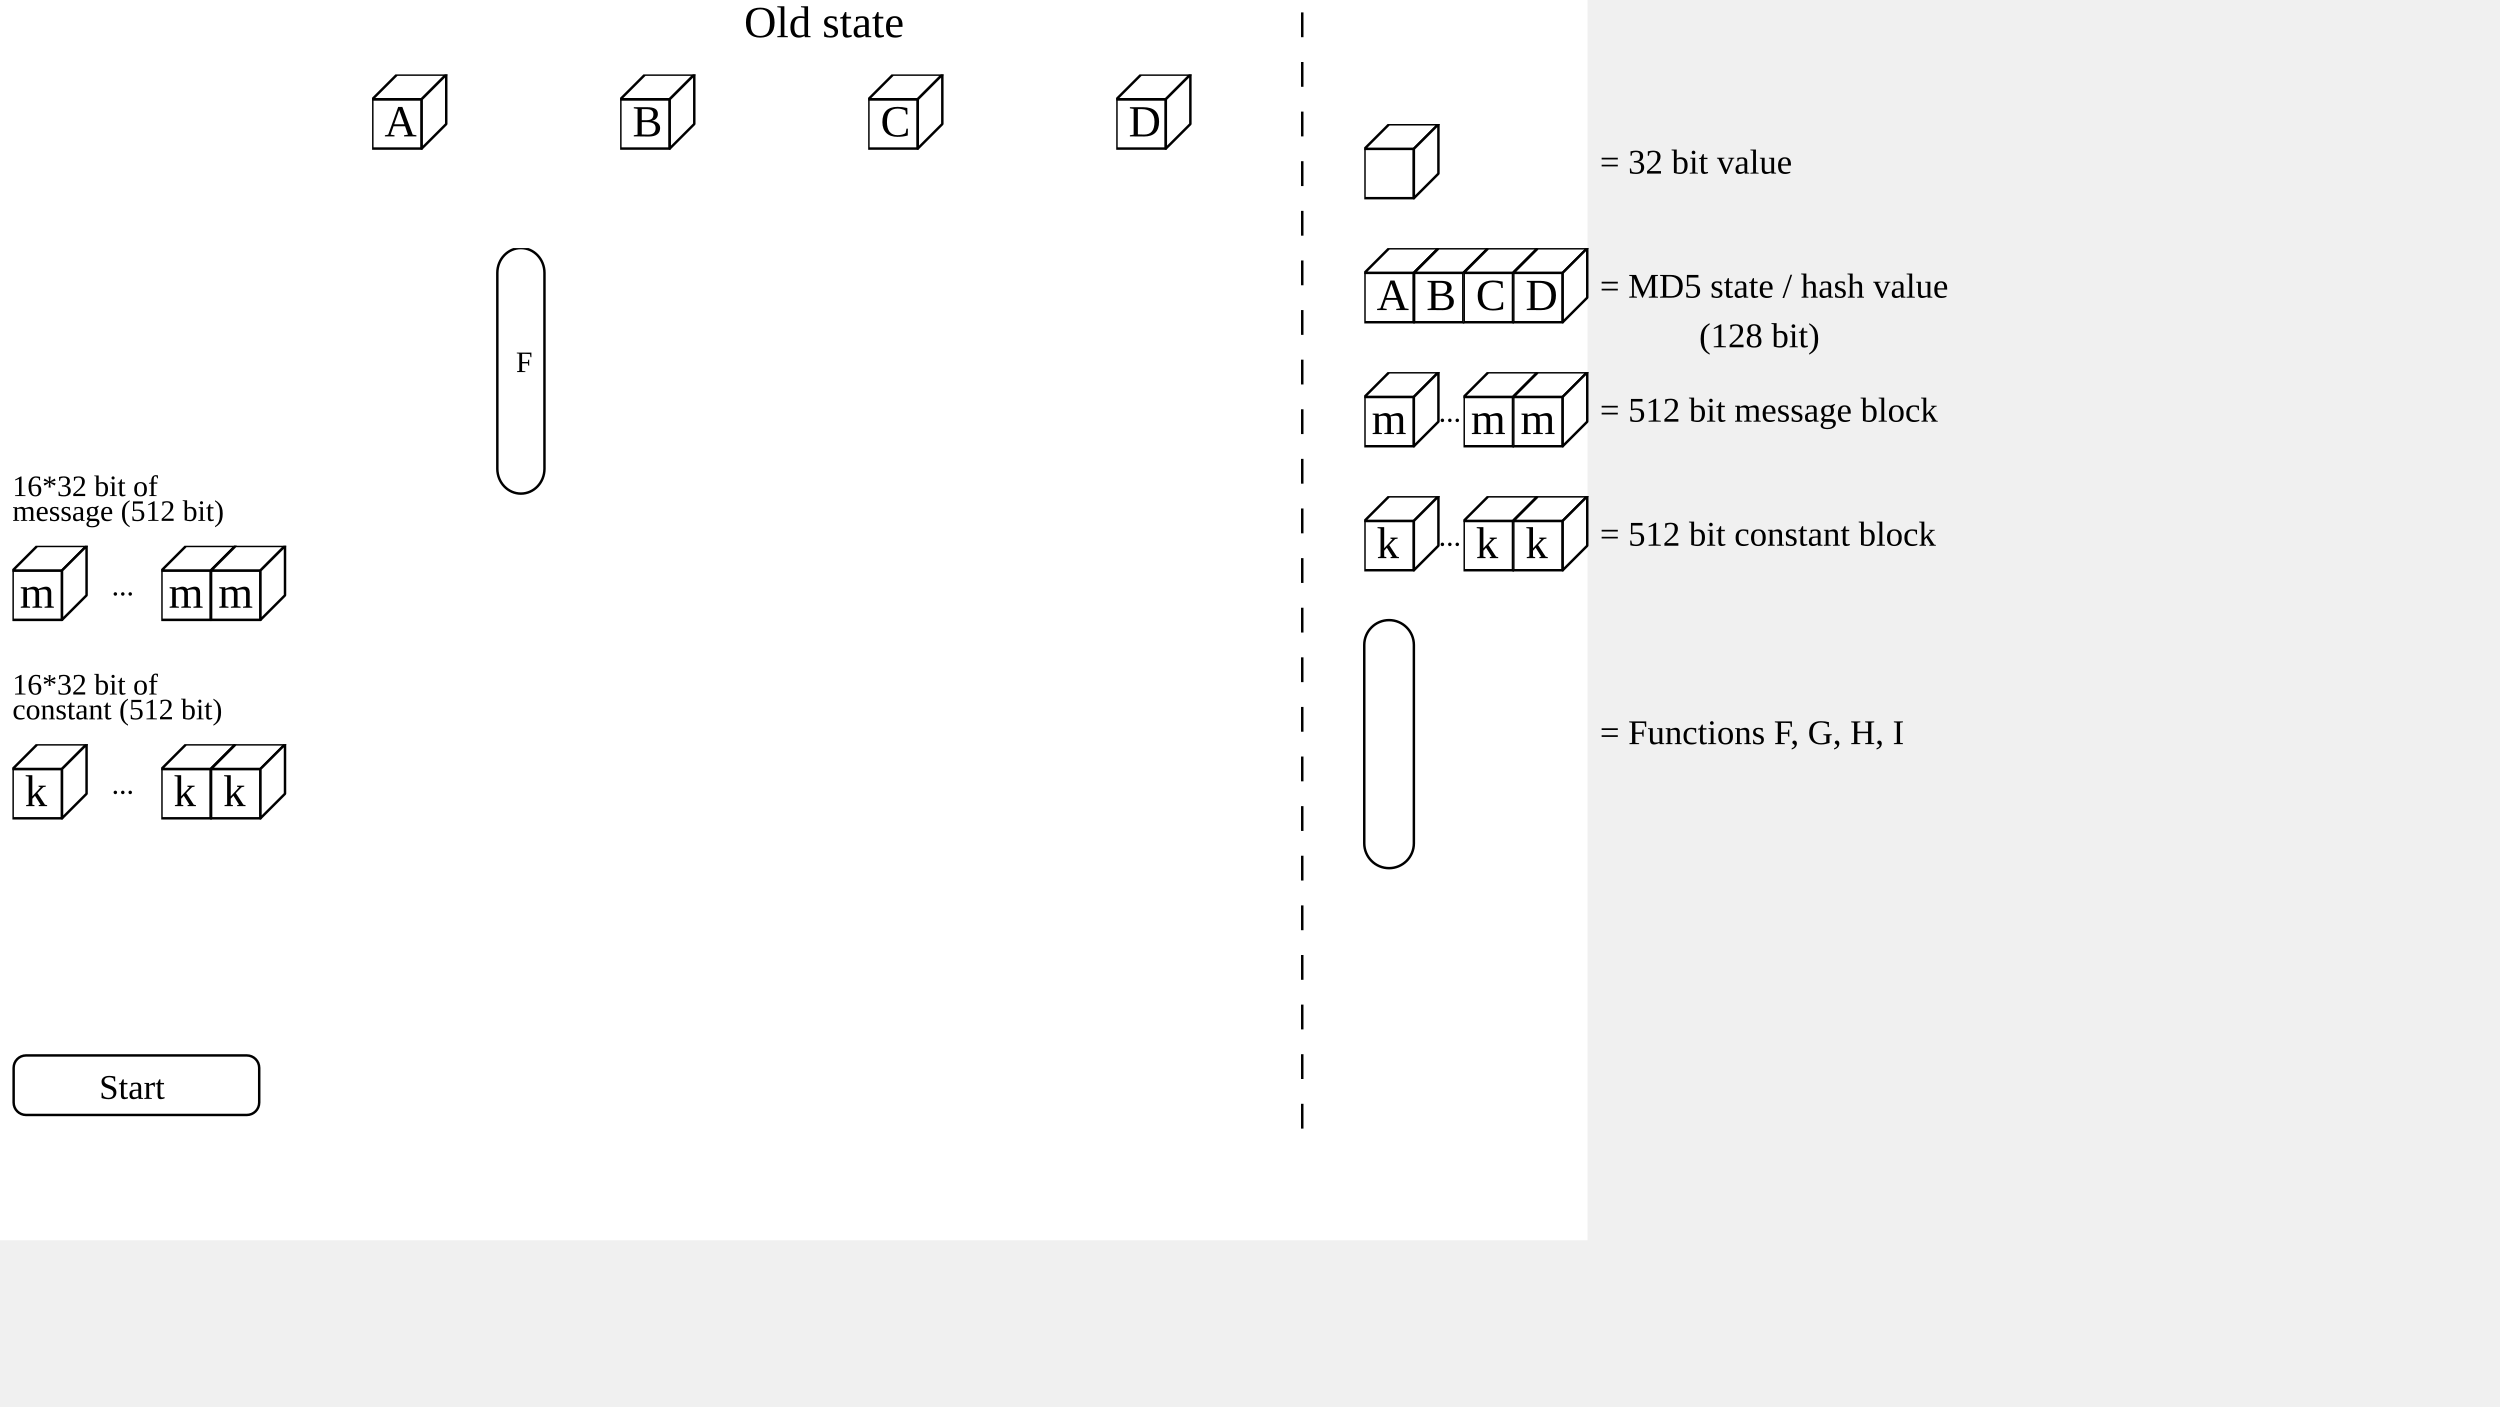
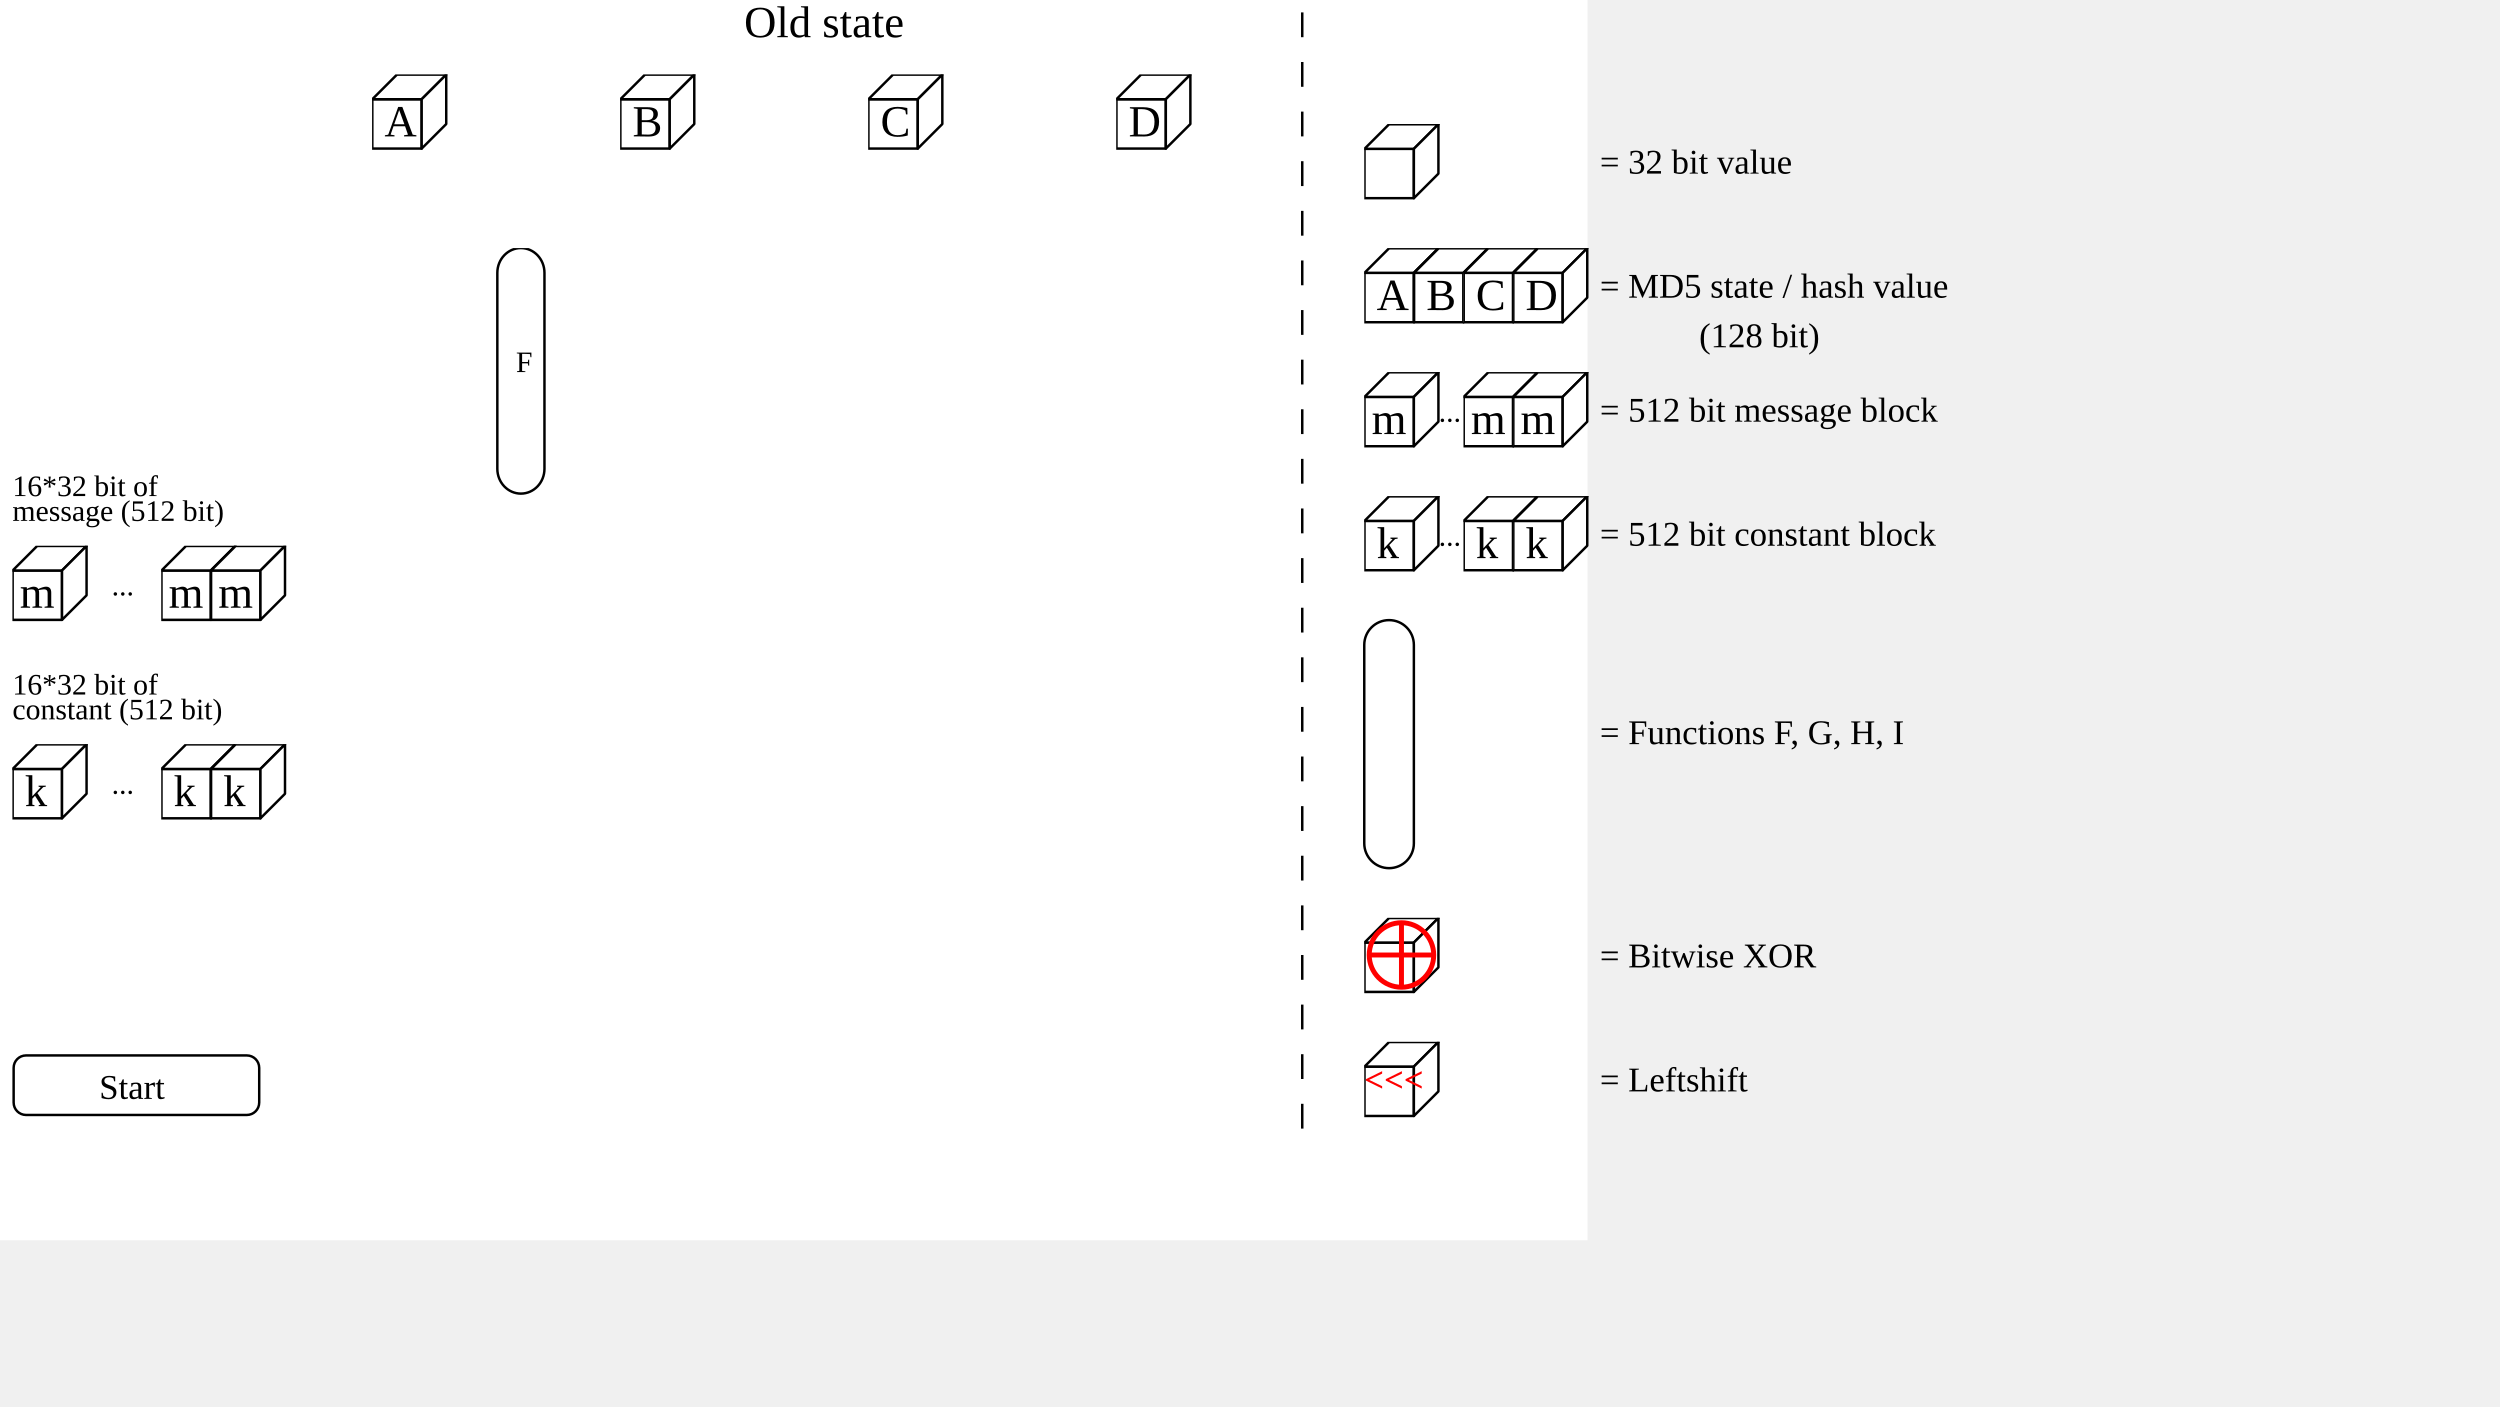
<svg xmlns="http://www.w3.org/2000/svg" xmlns:xlink="http://www.w3.org/1999/xlink" width="240mm" height="135mm" id="svg2">
  <defs id="defs4">
    <svg width="30" height="30" id="bit">
      <rect y="10" x="0.1" width="19.9" height="19.9" fill="white" stroke="black" />
      <polygon fill="white" stroke="black" points="0.1 10, 10 0.1, 29.9 0.1, 20 10" />
      <polygon fill="white" stroke="black" points="29.9 0.1, 29.9 20, 20 29.9, 20 10" />
    </svg>
    <svg width="30" height="30" id="a">
      <use xlink:href="#bit" x="0" y="0" />
      <text fill="black" x="5" y="25" style="font-size:18px;">
        A
       </text>
    </svg>
    <svg width="30" height="30" id="b">
      <use xlink:href="#bit" x="0" y="0" />
      <text fill="black" x="5" y="25" style="font-size:18px;">
        B
       </text>
    </svg>
    <svg width="30" height="30" id="c">
      <use xlink:href="#bit" x="0" y="0" />
      <text fill="black" x="5" y="25" style="font-size:18px;">
        C
       </text>
    </svg>
    <svg width="30" height="30" id="d">
      <use xlink:href="#bit" x="0" y="0" />
      <text fill="black" x="5" y="25" style="font-size:18px;">
        D
       </text>
    </svg>
    <svg width="30" height="30" id="m">
      <use xlink:href="#bit" x="0" y="0" />
      <text fill="black" x="3" y="25" style="font-size:18px;">
       m
       </text>
    </svg>
    <svg width="30" height="30" id="k">
      <use xlink:href="#bit" x="0" y="0" />
      <text fill="black" x="5" y="25" style="font-size:18px;">
       k
       </text>
    </svg>
    <svg id="f" width="20" height="100">
      <rect x="0.5" width="19" height="99" rx="10" ry="10" fill="white" stroke="black" />
      <text fill="black" x="8" y="50">
        F
        </text>
    </svg>
    <path id="arrow0" d="m 0 0 l 50 0 -4 -4 m 4 4 l -4 4" stroke="black" />
    <path id="arrow1" d="m 0 0 l 20 0 -4 -4 m 4 4 l -4 4" stroke="black" />
    <svg id="xor" width="30" height="30">
      <use xlink:href="#bit" x="0" y="0" />
      <circle cx="15" cy="15" r="13" stroke="red" stroke-width="2" />
      <path d="M 15 2 l 0 26 M 2 15 l 26 0" stroke="red" stroke-width="2" />
    </svg>
  </defs>
  <g style="fill:none;fill-rule:evenodd;stroke:none;stroke-width:1px;stroke-linecap:butt;stroke-linejoin:round;stroke-opacity:1" id="g2383 " transform="scale(0.9)">
    <rect x="0" y="0" width="640" height="500" fill="white" />
    <svg id="f" width="20" height="100" x="200" y="100">
      <rect x="0.5" width="19" height="99" rx="10" ry="10" fill="white" stroke="black">
        <animateColor attributeName="fill" id="f_ani" begin="b02.end" dur="1" from="#ffffff" to="#ff0000" />
-         <animateColor attributeName="fill" id="f_ani2" begin="f_ani.end" dur="1" from="#ff0000" to="#ffffff" />
+         <animateColor attributeName="fill" id="f_ani2" begin="f_ani.end" dur="1" from="#ff0000" to="#ffffff" fill="freeze" />
      </rect>
      <text fill="black" x="5" y="50">
        <animate attributeName="opacity" from="1" to="0" begin="a07.end-1" dur="1" fill="freeze" /> 
        F
        </text>
      <text fill="black" x="5" opacity="0" y="50">
        <animate attributeName="opacity" from="0" to="1" begin="a07.end-1" dur="1" fill="freeze" /> 
        G
        </text>
    </svg>
    <use xlink:href="#a" x="150" y="30">
      <animate attributeName="y" id="a01" from="30" to="135" begin="start.click" dur="2" fill="freeze" />
      <animate attributeName="y" id="a03" from="135" to="220" begin="xor01.end+1" dur="2" fill="freeze" />
      <animate attributeName="y" id="a04" from="220" to="300" begin="m01.end+1" dur="2" fill="freeze" />
      <animate attributeName="y" id="a06y" from="300" to="400" begin="b05.end+1" dur="3" fill="freeze" />
      <animate attributeName="x" id="a06x" from="150" to="250" begin="b05.end+1" dur="3" fill="freeze" />
      <animate attributeName="y" id="a07" from="400" to="30" begin="a06y.end+2" dur="5" fill="freeze" />
-       <set attributeName="x" from="250" to="150" begin="a07.end" />
+       <set attributeName="x" to="150" begin="a07.end" />
+       <animate attributeName="x" from="150" to="150" begin="a07.end" dur="0" fill="freeze" />
    </use>
    <use xlink:href="#b" x="250" y="30">
      <animate attributeName="y" id="b01" from="30" to="100" begin="start.click" dur="2" fill="freeze" />
      <animate attributeName="y" id="b03" from="100" to="220" begin="xor01.end+1" dur="2" fill="freeze" />
      <animate attributeName="y" id="b04" from="220" to="300" begin="m01.end+1" dur="2" fill="freeze" />
      <animate attributeName="y" id="b06y" from="300" to="400" begin="b05.end+1" dur="3" fill="freeze" />
      <animate attributeName="x" id="b06x" from="250" to="350" begin="b05.end+1" dur="3" fill="freeze" />
      <animate attributeName="y" id="b07" from="400" to="30" begin="b06y.end+2" dur="5" fill="freeze" />
-       <set attributeName="x" from="350" to="250" begin="b07.end" />
+       <set attributeName="x" to="250" begin="b07.end" />
+       <animate attributeName="x" from="250" to="250" begin="b07.end" dur="0" fill="freeze" />
    </use>
    <use xlink:href="#b" x="-150" y="100">
      <set attributeName="x" to="250" begin="b01.end" />
      <set attributeName="y" to="100" begin="b01.end" />
      <animate attributeName="x" id="b02" from="250" to="195" begin="b01.end+4" dur="1" fill="freeze" />
      <set attributeName="x" to="-150" begin="b02.end" />
+       <animate attributeName="x" from="-150" to="-150" begin="b02.end" dur="0" fill="freeze" />
      <set attributeName="y" to="300" begin="k01.end+3" />
      <animate attributeName="x" id="b05" from="250" to="150" begin="k01.end+3" dur="2" fill="freeze" />
      <set attributeName="x" to="-150" begin="b05.end" />
+       <animate attributeName="x" from="-150" to="-150" begin="b05.end" dur="0" fill="freeze" />
    </use>
    <use xlink:href="#c" x="350" y="30">
      <animate attributeName="y" id="c01" from="30" to="135" begin="start.click" dur="2" fill="freeze" />
      <animate attributeName="y" id="c03" from="135" to="220" begin="xor01.end+1" dur="2" fill="freeze" />
      <animate attributeName="y" id="c04" from="220" to="300" begin="m01.end+1" dur="2" fill="freeze" />
      <animate attributeName="y" id="c06y" from="300" to="400" begin="b05.end+1" dur="3" fill="freeze" />
      <animate attributeName="x" id="c06x" from="350" to="450" begin="b05.end+1" dur="3" fill="freeze" />
      <animate attributeName="y" id="c07" from="400" to="30" begin="c06y.end+2" dur="5" fill="freeze" />
-       <set attributeName="x" from="450" to="350" begin="c07.end" />
+       <set attributeName="x" to="350" begin="c07.end" />
+       <animate attributeName="x" from="350" to="350" begin="c07.end" dur="0" fill="freeze" />
    </use>
    <use xlink:href="#c" x="-250" y="135">
      <set attributeName="x" to="350" begin="c01.end" />
      <animate attributeName="x" id="c02" from="350" to="195" begin="c01.end+2" dur="3" fill="freeze" />
      <set attributeName="x" to="-150" begin="c02.end" />
+       <animate attributeName="x" from="-150" to="-150" begin="c02.end" dur="0" fill="freeze" />
    </use>
    <use xlink:href="#bit" x="-150" y="135">
      <animate attributeName="x" id="xor01" from="200" to="150" begin="f_ani2.end" dur="2" fill="freeze" />
      <set attributeName="x" to="-150" begin="f_ani2.end+2" />
+       <animate attributeName="x" from="-150" to="-150" begin="f_ani2.end+2" dur="0" fill="freeze" />
    </use>
    <use xlink:href="#d" x="450" y="30">
      <animate attributeName="y" id="d01" from="30" to="170" begin="start.click" dur="2" fill="freeze" />
      <animate attributeName="y" id="d03" from="170" to="220" begin="xor01.end+1" dur="2" fill="freeze" />
      <animate attributeName="y" id="d04" from="220" to="300" begin="m01.end+1" dur="2" fill="freeze" />
      <animate attributeName="y" id="d06y" from="300" to="400" begin="b05.end+1" dur="3" fill="freeze" />
      <animate attributeName="x" id="d06x" from="450" to="150" begin="b05.end+1" dur="3" fill="freeze" />
      <animate attributeName="y" id="d07" from="400" to="30" begin="d06y.end+2" dur="5" fill="freeze" />
-       <set attributeName="x" from="150" to="450" begin="d07.end" />
+       <set attributeName="x" to="450" begin="d07.end" />
+       <animate attributeName="x" from="450" to="450" begin="d07.end" dur="0" fill="freeze" />
    </use>
    <use xlink:href="#d" x="-350" y="170">
      <set attributeName="x" to="450" begin="d01.end" />
      <animate attributeName="x" id="d02" from="450" to="195" begin="d01.end" dur="5" fill="freeze" />
      <set attributeName="x" to="-150" begin="d02.end" />
+       <animate attributeName="x" from="-150" to="-150" begin="d02.end" dur="0" fill="freeze" />
    </use>
    <use xlink:href="#xor" x="-350" y="135">
      <set attributeName="x" to="150" begin="xor01.end" />
      <set attributeName="y" to="135" begin="xor01.end" />
      <set attributeName="x" to="-150" begin="xor01.end+1" />
      <set attributeName="x" to="150" begin="m01.end" />
      <set attributeName="y" to="220" begin="m01.end" />
      <set attributeName="x" to="-150" begin="m01.end+1" />
      <set attributeName="x" to="150" begin="k01.end" />
      <set attributeName="y" to="300" begin="k01.end" />
      <set attributeName="x" to="-150" begin="k01.end+1" />
      <set attributeName="x" to="150" begin="b05.end" />
      <set attributeName="y" to="300" begin="b05.end" />
      <set attributeName="x" to="-150" begin="b05.end+1" />
    </use>
-     <text fill="red" x="150" y="322" opacity="0" style="font-size:18px;" font-weight="bold">
+     <text fill="red" x="150" y="322" opacity="0" style="font-size:14px;" font-weight="bold">
      <set attributeName="opacity" id="shift" to="1" begin="k01.end+2" />
      <set attributeName="x" to="-150" begin="k01.end+3" />
&lt;&lt;&lt;
</text>
    <text fill="black" x="5" y="200" style="font-size:12px;">
16*32 bit of
</text>
    <text fill="black" x="5" y="210" style="font-size:12px;">
message (512 bit)
</text>
    <use xlink:href="#m" x="5" y="220" />
    <text fill="black" x="45" y="240">
...
</text>
    <use xlink:href="#m" x="65" y="220">
      <animate attributeName="x" id="m02" from="65" to="85" begin="a07.end-1" dur="1" fill="freeze" />
    </use>
    <use xlink:href="#m" x="85" y="220">
      <animate attributeName="x" id="m01" from="85" to="150" begin="a03.end" dur="1" fill="freeze" />
      <set attributeName="x" to="-150" begin="m01.end" />
+       <animate attributeName="x" from="-150" to="-150" begin="m01.end" dur="0" fill="freeze" />
    </use>
    <text fill="black" x="5" y="280" style="font-size:12px;">
16*32 bit of
</text>
    <text fill="black" x="5" y="290" style="font-size:12px;">
constant (512 bit)
</text>
    <use xlink:href="#k" x="5" y="300" />
    <text fill="black" x="45" y="320">
...
</text>
    <use xlink:href="#k" x="65" y="300">
      <animate attributeName="x" id="k02" from="65" to="85" begin="a07.end-1" dur="1" fill="freeze" />
    </use>
    <use xlink:href="#k" x="85" y="300">
      <animate attributeName="x" id="k01" from="85" to="150" begin="a04.end" dur="1" fill="freeze" />
      <set attributeName="x" to="-150" begin="k01.end" />
+       <animate attributeName="x" from="-150" to="-150" begin="k01.end" dur="0" fill="freeze" />
    </use>
    <text fill="black" x="300" y="15" style="font-size:18px;">
Old state
</text>
    <text fill="black" x="220" y="460" opacity="0" style="font-size:18px;">
      <set attributeName="opacity" to="1" begin="a06x.end" />
      <set attributeName="opacity" to="0" begin="a06x.end+4" />
New state for next round
</text>
    <text fill="black" x="210" y="190" opacity="0" style="font-size:38px;">
      <set attributeName="opacity" to="0" begin="start.click" />
      <set attributeName="opacity" to="1" begin="a07.end" />
New round
</text>
    <use xlink:href="#bit" x="550" y="50" />
    <text fill="black" x="645" y="70" style="font-size:14px;">
= 32 bit value
</text>
    <use xlink:href="#a" x="550" y="100" />
    <use xlink:href="#b" x="570" y="100" />
    <use xlink:href="#c" x="590" y="100" />
    <use xlink:href="#d" x="610" y="100" />
    <text fill="black" x="645" y="120" style="font-size:14px;">
= MD5 state / hash value
</text>
    <text fill="black" x="685" y="140" style="font-size:14px;">
(128 bit)
</text>
    <use xlink:href="#m" x="550" y="150" />
    <text fill="black" x="580" y="170">
...
</text>
    <use xlink:href="#m" x="590" y="150" />
    <use xlink:href="#m" x="610" y="150" />
    <text fill="black" x="645" y="170" style="font-size:14px;">
= 512 bit message block
</text>
    <use xlink:href="#k" x="550" y="200" />
    <text fill="black" x="580" y="220">
...
</text>
    <use xlink:href="#k" x="590" y="200" />
    <use xlink:href="#k" x="610" y="200" />
    <text fill="black" x="645" y="220" style="font-size:14px;">
= 512 bit constant block
</text>
    <rect x="550" y="250" width="20" height="100" rx="10" ry="10" fill="white" stroke="black" />
    <text fill="black" x="645" y="300" style="font-size:14px;">
= Functions F, G, H, I
</text>
    <path d="M 525 5 l 0 450" stroke="black" stroke-dasharray="10,10" />
+     <use xlink:href="#xor" x="550" y="370" />
+     <text fill="black" x="645" y="390" style="font-size:14px;">
+ = Bitwise XOR
+ </text>
+     <use xlink:href="#bit" x="550" y="420" />
+     <text fill="red" x="550" y="440" style="font-size:14px;" font-weight="bold">
+ &lt;&lt;&lt;
+ </text>
+     <text fill="black" x="645" y="440" style="font-size:14px;">
+ = Leftshift
+ </text>
    <svg height="25" width="100" x="5" y="425" id="start">
      <rect height="24" width="99" x="0.5" y="0.5" rx="5" ry="5" stroke="black" fill="white" />
      <text fill="black" x="35" y="18" style="font-size:14px;">
Start
</text>
    </svg>
  </g>
</svg>
